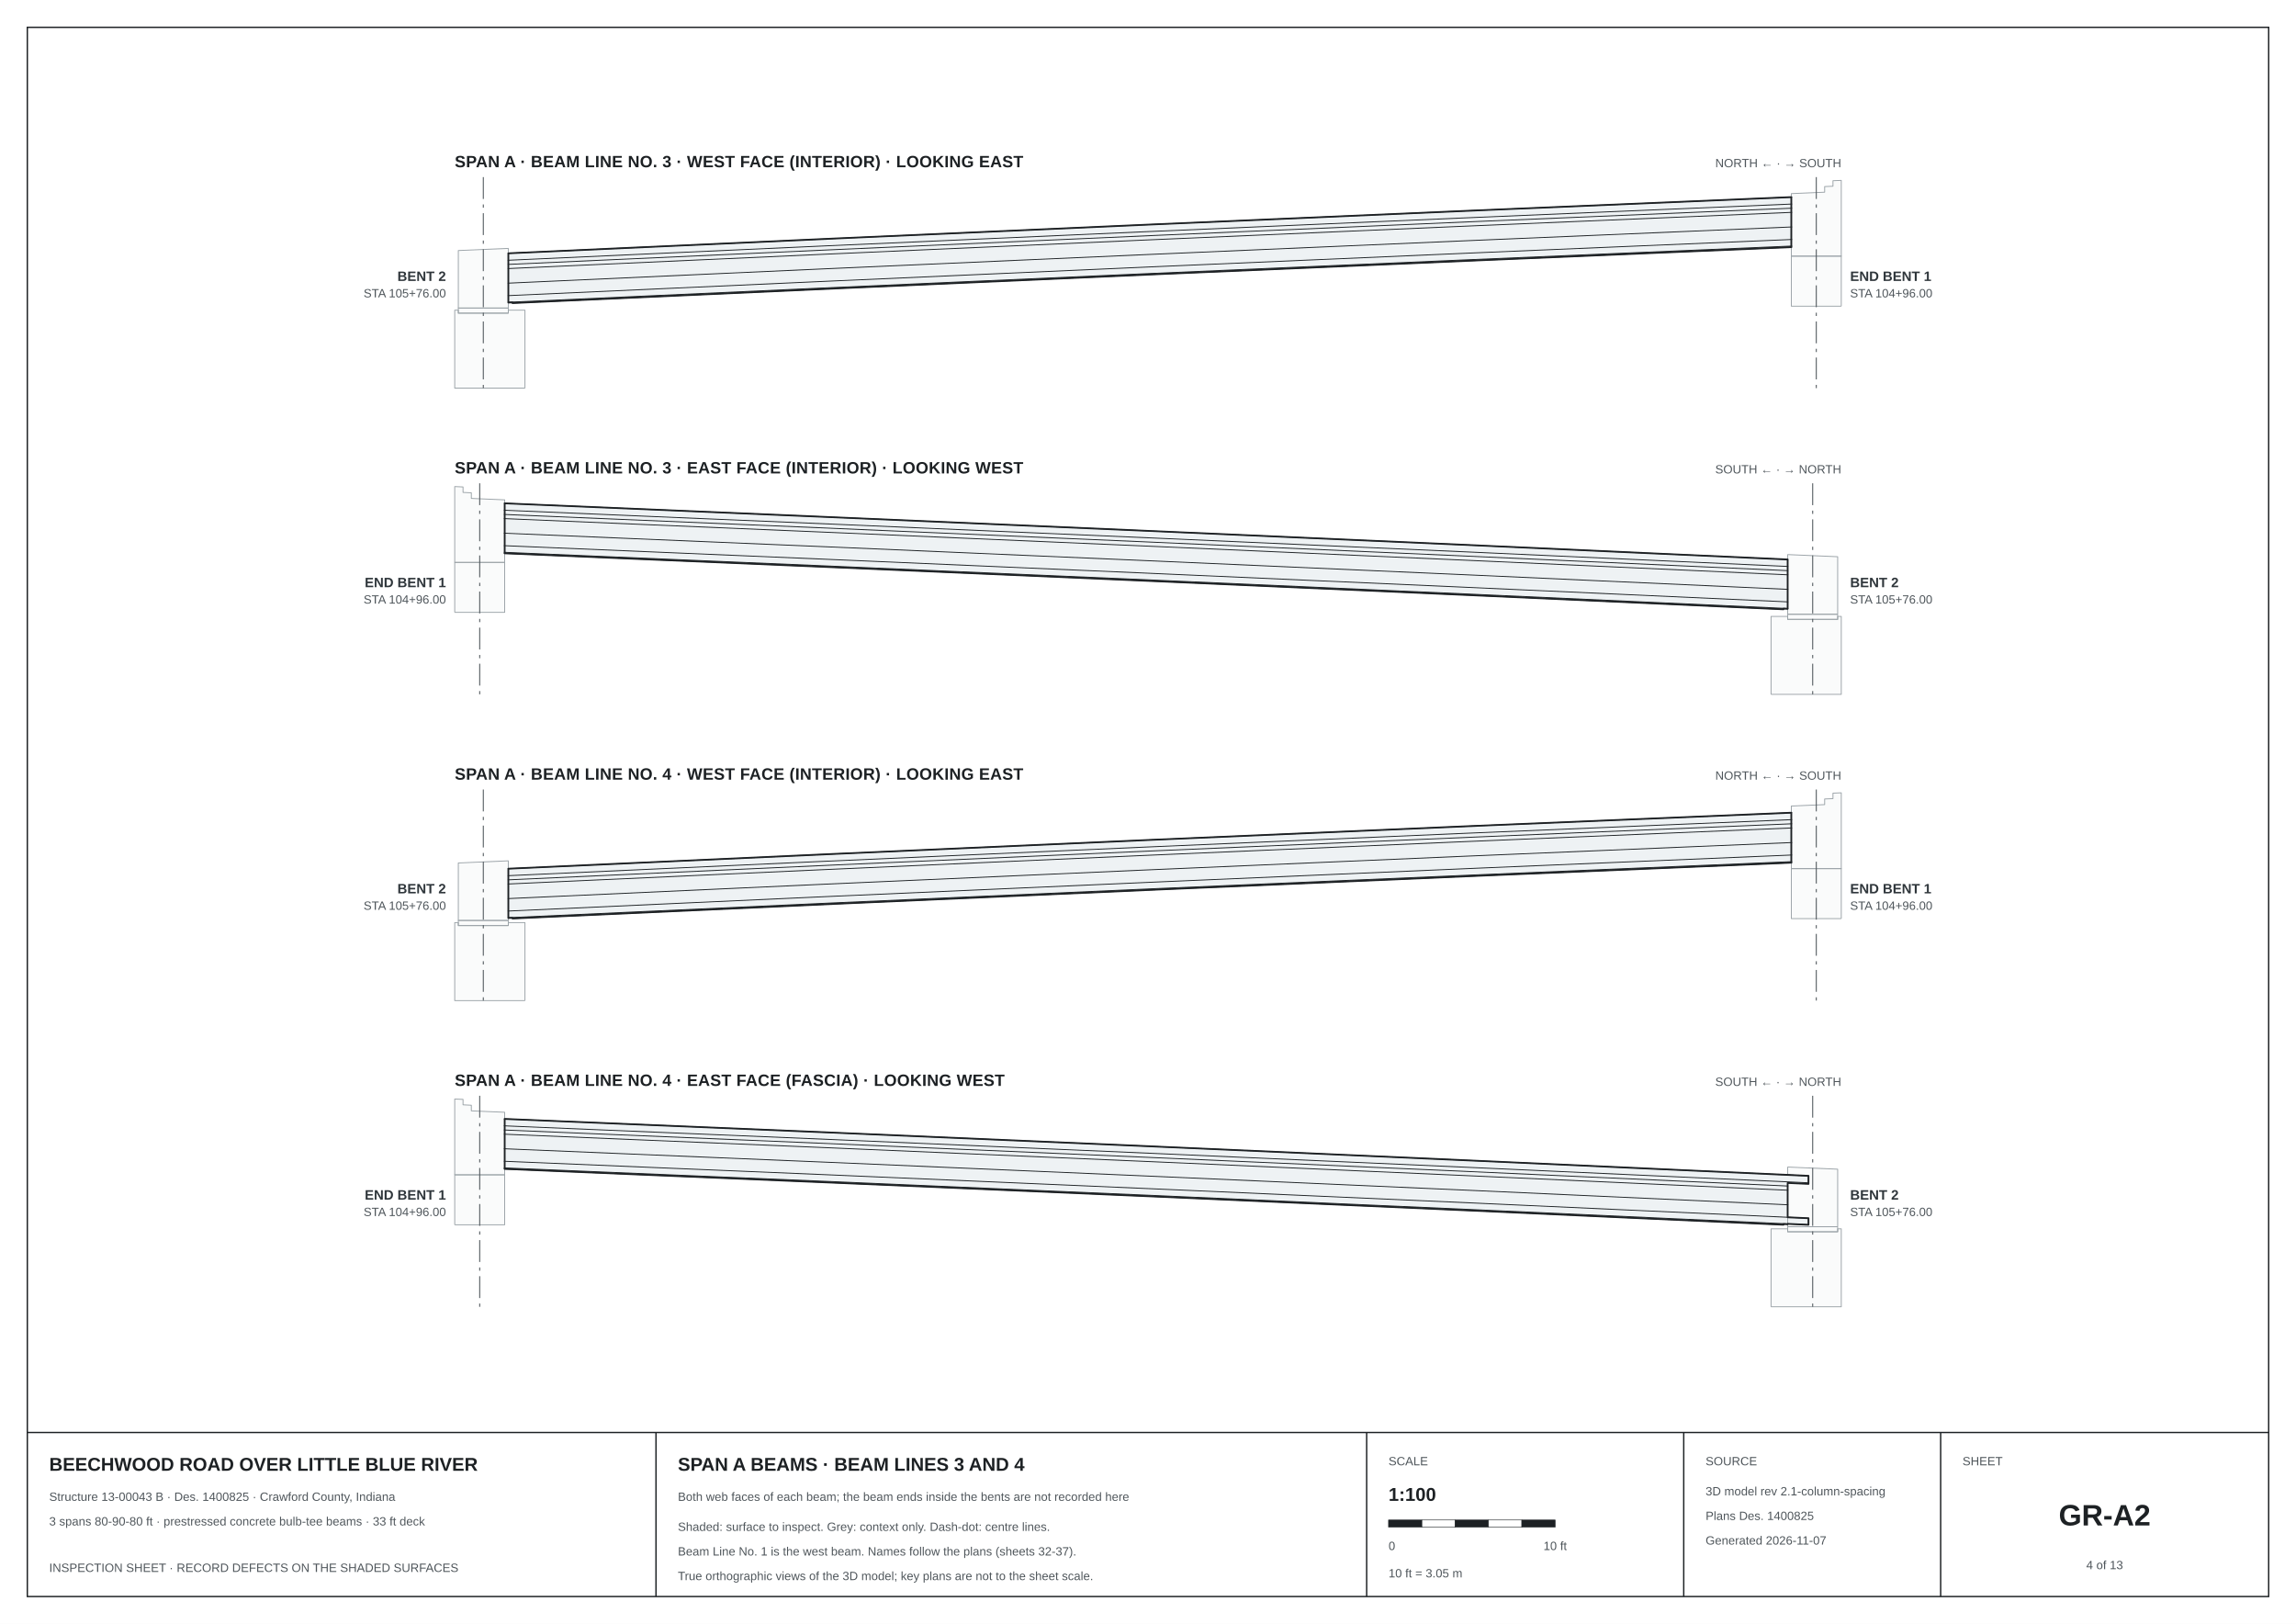
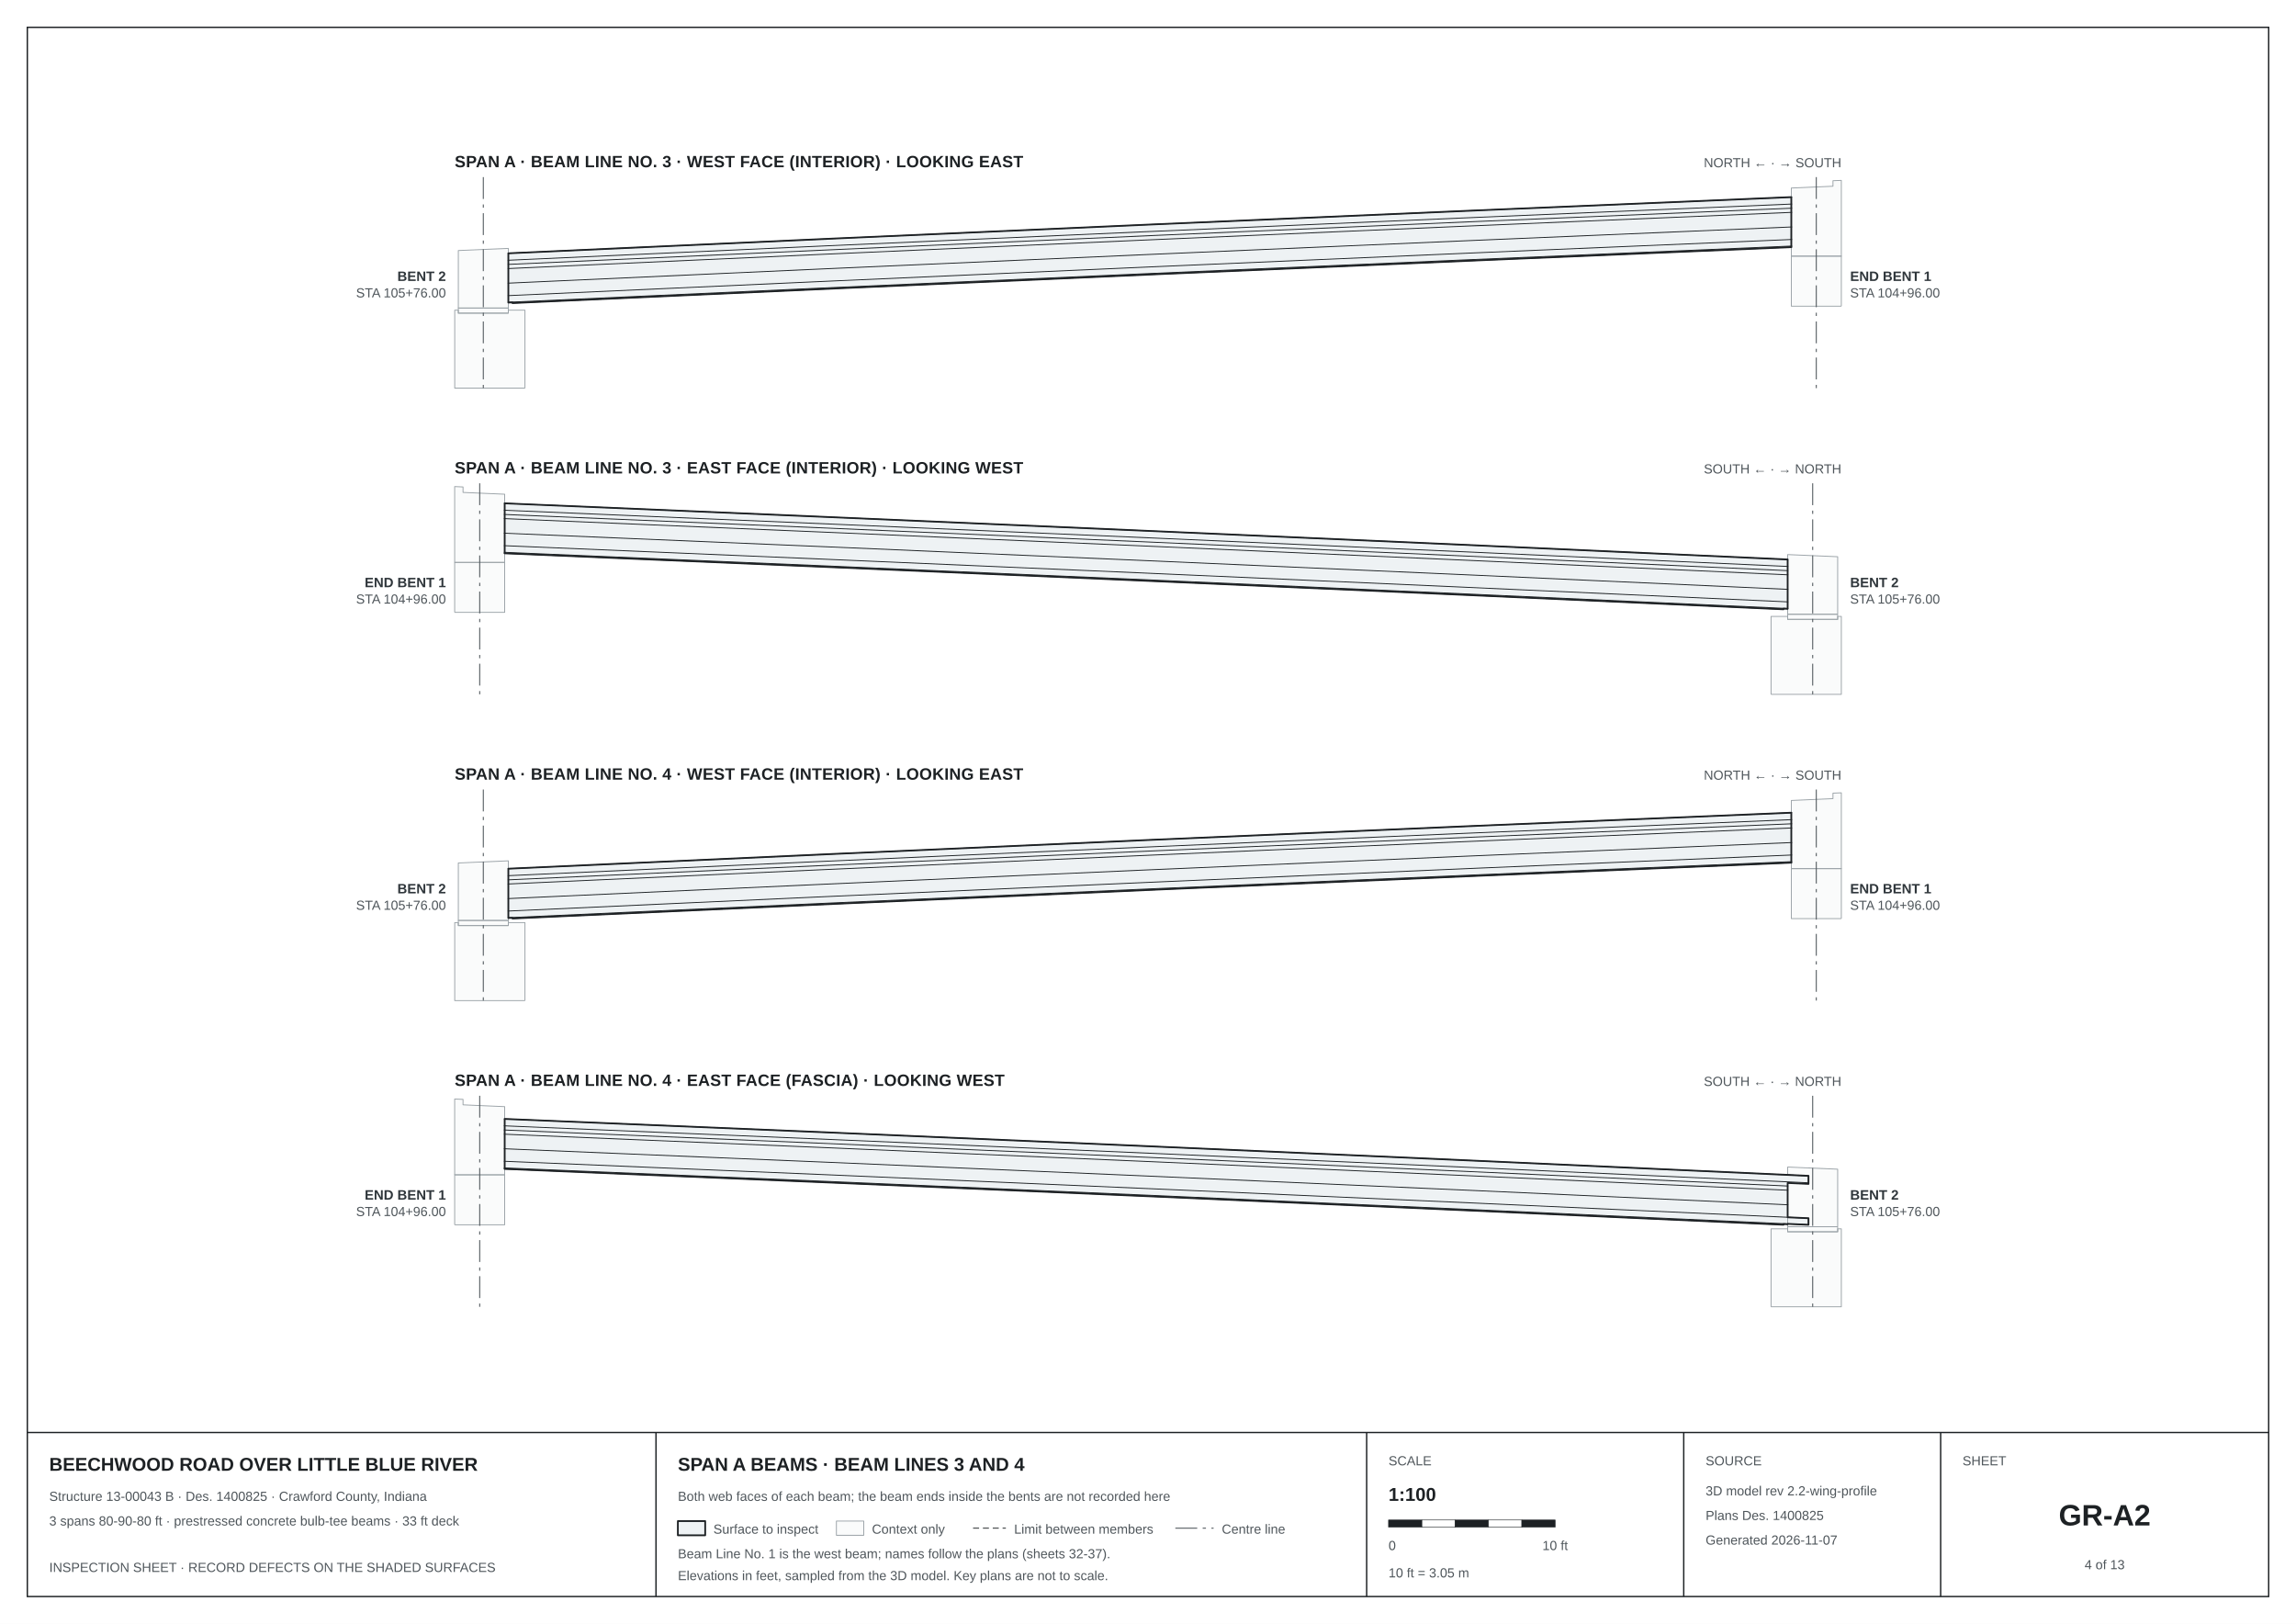
<svg xmlns="http://www.w3.org/2000/svg" viewBox="0 0 420 297" width="420mm" height="297mm">
-   <style>text{font-family:"IBM Plex Sans",Arial,Helvetica,sans-serif;fill:#1d2124}.t{font-size:2.6px}.s{font-size:2.2px;fill:#4f565b}.h{font-size:3px;font-weight:600;letter-spacing:.04px}.big{font-size:5.4px;font-weight:600}.mid{font-size:3.4px;font-weight:600}.lbl{font-size:2.5px;fill:#2f363b;font-weight:600}.ann{font-size:2.3px;fill:#1d2124}.o{fill:none;stroke:#1d2124;stroke-width:.32;stroke-linejoin:round;stroke-linecap:round}.e{fill:none;stroke:#1d2124;stroke-width:.16;stroke-linecap:round}.r{fill:none;stroke:#9aa2a7;stroke-width:.16;stroke-linejoin:round}.m{fill:#e3e7ea;stroke:#9aa2a7;stroke-width:.1}.f{fill:#eef2f4;stroke:none}.rf{fill:#fafbfb;stroke:none}.c{fill:none;stroke:#4f565b;stroke-width:.18;stroke-dasharray:4 1 .6 1}.ld{fill:none;stroke:#4f565b;stroke-width:.15}.ar{fill:#1d2124}.k{fill:none;stroke:#1d2124;stroke-width:.25}.thin{fill:none;stroke:#1d2124;stroke-width:.15}</style>
+   <style>text{font-family:"IBM Plex Sans",Arial,Helvetica,sans-serif;fill:#1d2124}.t{font-size:2.6px}.s{font-size:2.4px;fill:#4f565b}.h{font-size:3px;font-weight:600;letter-spacing:.04px}.big{font-size:5.4px;font-weight:600}.mid{font-size:3.4px;font-weight:600}.lbl{font-size:2.5px;fill:#2f363b;font-weight:600}.ann{font-size:2.5px;fill:#1d2124}.j{fill:none;stroke:#1d2124;stroke-width:.16;stroke-dasharray:1.1 .7}.o{fill:none;stroke:#1d2124;stroke-width:.32;stroke-linejoin:round;stroke-linecap:round}.e{fill:none;stroke:#1d2124;stroke-width:.16;stroke-linecap:round}.r{fill:none;stroke:#9aa2a7;stroke-width:.16;stroke-linejoin:round}.m{fill:#e3e7ea;stroke:#9aa2a7;stroke-width:.1}.f{fill:#eef2f4;stroke:none}.rf{fill:#fafbfb;stroke:none}.c{fill:none;stroke:#4f565b;stroke-width:.18;stroke-dasharray:4 1 .6 1}.ld{fill:none;stroke:#4f565b;stroke-width:.15}.ar{fill:#1d2124}.k{fill:none;stroke:#1d2124;stroke-width:.25}.thin{fill:none;stroke:#1d2124;stroke-width:.15}</style>
  <rect width="420" height="297" fill="#fff" />
  <rect x="5" y="5" width="410" height="287" class="k" />
-   <text x="83.18" y="30.59" class="h" text-anchor="start">SPAN A · BEAM LINE NO. 3 · WEST FACE (INTERIOR) · LOOKING EAST</text>
-   <text x="336.82" y="30.59" class="s" text-anchor="end">NORTH ← · → SOUTH</text>
+   <text x="83.17" y="30.59" class="h" text-anchor="start">SPAN A · BEAM LINE NO. 3 · WEST FACE (INTERIOR) · LOOKING EAST</text>
+   <text x="336.83" y="30.59" class="s" text-anchor="end">NORTH ← · → SOUTH</text>
  <g id="view-A-BL3-W">
-     <path class="rf" d="M327.68,46.85 336.82,46.85 336.82,32.99 335.30,33.05 335.30,34.06 333.78,34.12 333.78,35.15 327.68,35.41Z" />
-     <path class="rf" d="M336.82,56.00 336.82,46.85 327.68,46.85 327.68,56.00Z" />
-     <path class="rf" d="M92.98,56.34 92.98,45.43 83.84,45.82 83.84,56.34Z" />
+     <path class="rf" d="M327.68,46.85 336.83,46.85 336.83,32.99 335.30,33.05 335.30,34.06 327.68,34.39Z" />
+     <path class="rf" d="M336.83,56.00 336.83,46.85 327.68,46.85 327.68,56.00Z" />
+     <path class="rf" d="M92.99,56.34 92.99,45.43 83.84,45.82 83.84,56.34Z" />
    <path class="rf" d="M96.03,70.99 96.03,56.73 92.99,56.73 92.99,57.28 83.84,57.28 83.84,56.73 83.18,56.73 83.18,70.99Z" />
-     <path class="rf" d="M92.98,57.28 92.98,56.34 83.84,56.34 83.84,57.28Z" />
+     <path class="rf" d="M92.99,57.28 92.99,56.34 83.84,56.34 83.84,57.28Z" />
    <path class="f" d="M93.75,55.31 93.75,55.43 152.77,52.76 211.48,50.16 270.18,47.63 327.68,45.20 327.68,36.05 270.18,38.48 211.48,41.02 152.77,43.62 92.99,46.33 92.99,55.34Z" />
-     <path class="r" d="M327.68,46.85 336.82,46.85 336.82,32.99 335.30,33.05 335.30,34.06 333.78,34.12 333.78,35.15 327.68,35.41 327.68,46.85" />
-     <path class="r" d="M336.82,56.00 336.82,46.85 327.68,46.85 327.68,56.00 336.82,56.00" />
-     <path class="r" d="M92.98,56.34 92.98,45.43 83.84,45.82 83.84,56.34 92.98,56.34" />
+     <path class="r" d="M327.68,46.85 336.83,46.85 336.83,32.99 335.30,33.05 335.30,34.06 327.68,34.39 327.68,46.85" />
+     <path class="r" d="M336.83,56.00 336.83,46.85 327.68,46.85 327.68,56.00 336.83,56.00" />
+     <path class="r" d="M92.99,56.34 92.99,45.43 83.84,45.82 83.84,56.34 92.99,56.34" />
    <path class="r" d="M96.03,70.99 96.03,56.73 92.99,56.73 92.99,57.28 83.84,57.28 83.84,56.73 83.18,56.73 83.18,70.99 96.03,70.99" />
-     <path class="r" d="M92.98,57.28 92.98,56.34 83.84,56.34 83.84,57.28 92.98,57.28" />
+     <path class="r" d="M92.99,57.28 92.99,56.34 83.84,56.34 83.84,57.28 92.99,57.28" />
    <path class="o" d="M93.75,55.31 93.75,55.43 152.77,52.76 211.48,50.16 270.18,47.63 327.68,45.20 327.68,36.05 270.18,38.48 211.48,41.02 152.77,43.62 92.99,46.33 92.99,55.34 93.75,55.31" />
    <path class="e" d="M327.76,36.05 270.18,38.48 211.48,41.02 152.77,43.62 92.94,46.33M327.76,37.32 267.73,39.86 209.03,42.40 150.33,45.00 92.94,47.60M327.76,38.08 270.18,40.51 211.48,43.05 152.77,45.65 92.94,48.36M327.76,38.84 267.73,41.38 209.03,43.92 150.33,46.52 92.94,49.12M327.76,41.51 267.73,44.05 209.03,46.59 150.33,49.19 92.94,51.79M327.76,43.80 270.18,46.23 211.48,48.77 152.77,51.37 92.94,54.07M327.76,45.00 267.73,47.54 209.03,50.08 150.33,52.68 92.94,55.28M327.76,45.19 270.18,47.63 211.48,50.16 152.77,52.76 93.75,55.43 93.75,55.31 92.99,55.34" />
  </g>
  <path class="c" d="M332.25,32.39V71.79" />
  <text x="338.43" y="51.39" class="lbl" text-anchor="start">END BENT 1</text>
  <text x="338.43" y="54.39" class="s" text-anchor="start">STA 104+96.00</text>
  <path class="c" d="M88.41,32.39V71.79" />
-   <text x="81.58" y="51.39" class="lbl" text-anchor="end">BENT 2</text>
-   <text x="81.58" y="54.39" class="s" text-anchor="end">STA 105+76.00</text>
-   <text x="83.18" y="86.59" class="h" text-anchor="start">SPAN A · BEAM LINE NO. 3 · EAST FACE (INTERIOR) · LOOKING WEST</text>
-   <text x="336.82" y="86.59" class="s" text-anchor="end">SOUTH ← · → NORTH</text>
+   <text x="81.57" y="51.39" class="lbl" text-anchor="end">BENT 2</text>
+   <text x="81.57" y="54.39" class="s" text-anchor="end">STA 105+76.00</text>
+   <text x="83.17" y="86.59" class="h" text-anchor="start">SPAN A · BEAM LINE NO. 3 · EAST FACE (INTERIOR) · LOOKING WEST</text>
+   <text x="336.83" y="86.59" class="s" text-anchor="end">SOUTH ← · → NORTH</text>
  <g id="view-A-BL3-E">
-     <path class="rf" d="M83.18,102.86 92.32,102.86 92.32,91.42 86.22,91.16 86.22,90.13 84.70,90.06 84.70,89.06 83.18,88.99Z" />
-     <path class="rf" d="M83.18,112.00 92.32,112.00 92.32,102.86 83.18,102.86Z" />
-     <path class="rf" d="M336.16,112.35 336.16,101.82 327.02,101.43 327.02,112.35Z" />
-     <path class="rf" d="M323.97,127.00 336.82,127.00 336.82,112.74 336.16,112.74 336.16,113.28 327.01,113.28 327.01,112.74 323.97,112.74Z" />
-     <path class="rf" d="M336.16,112.35 327.02,112.35 327.02,113.28 336.16,113.28Z" />
+     <path class="rf" d="M83.17,102.86 92.32,102.86 92.32,90.39 84.70,90.06 84.70,89.06 83.17,88.99Z" />
+     <path class="rf" d="M83.17,112.00 92.32,112.00 92.32,102.86 83.17,102.86Z" />
+     <path class="rf" d="M336.16,112.35 336.16,101.82 327.01,101.43 327.01,112.35Z" />
+     <path class="rf" d="M323.97,127.00 336.83,127.00 336.83,112.74 336.16,112.74 336.16,113.28 327.01,113.28 327.01,112.74 323.97,112.74Z" />
+     <path class="rf" d="M336.16,112.35 327.01,112.35 327.01,113.28 336.16,113.28Z" />
    <path class="f" d="M92.32,101.20 152.27,103.74 210.97,106.28 269.67,108.88 326.25,111.44 326.25,111.31 327.01,111.35 327.01,102.33 267.23,99.62 208.52,97.03 149.82,94.49 92.32,92.06Z" />
-     <path class="r" d="M83.18,102.86 92.32,102.86 92.32,91.42 86.22,91.16 86.22,90.13 84.70,90.06 84.70,89.06 83.18,88.99 83.18,102.86" />
-     <path class="r" d="M83.18,112.00 92.32,112.00 92.32,102.86 83.18,102.86 83.18,112.00" />
-     <path class="r" d="M336.16,112.35 336.16,101.82 327.02,101.43 327.02,112.35 336.16,112.35" />
-     <path class="r" d="M323.97,127.00 336.82,127.00 336.82,112.74 336.16,112.74 336.16,113.28 327.01,113.28 327.01,112.74 323.97,112.74 323.97,127.00" />
-     <path class="r" d="M336.16,112.35 327.02,112.35 327.02,113.28 336.16,113.28 336.16,112.35" />
+     <path class="r" d="M83.17,102.86 92.32,102.86 92.32,90.39 84.70,90.06 84.70,89.06 83.17,88.99 83.17,102.86" />
+     <path class="r" d="M83.17,112.00 92.32,112.00 92.32,102.86 83.17,102.86 83.17,112.00" />
+     <path class="r" d="M336.16,112.35 336.16,101.82 327.01,101.43 327.01,112.35 336.16,112.35" />
+     <path class="r" d="M323.97,127.00 336.83,127.00 336.83,112.74 336.16,112.74 336.16,113.28 327.01,113.28 327.01,112.74 323.97,112.74 323.97,127.00" />
+     <path class="r" d="M336.16,112.35 327.01,112.35 327.01,113.28 336.16,113.28 336.16,112.35" />
    <path class="o" d="M93.56,101.25 152.27,103.74 210.97,106.28 269.67,108.88 326.25,111.44 326.25,111.31 327.01,111.35 327.01,102.33 267.23,99.62 208.52,97.03 149.82,94.49 92.32,92.06 92.32,101.20 93.56,101.25" />
    <path class="e" d="M92.24,92.05 149.82,94.49 208.52,97.03 267.23,99.62 327.06,102.33M92.24,93.32 152.27,95.86 210.97,98.40 269.67,101.00 327.06,103.60M92.24,94.09 149.82,96.52 208.52,99.06 267.23,101.66 327.06,104.37M92.24,94.85 152.27,97.39 210.97,99.93 269.67,102.53 327.06,105.13M92.24,97.52 152.27,100.05 210.97,102.59 269.67,105.19 327.06,107.79M92.24,99.80 149.82,102.23 208.52,104.77 267.23,107.37 327.06,110.08M92.24,101.01 152.27,103.55 210.97,106.09 269.67,108.69 327.06,111.29M92.24,101.20 149.82,103.63 208.52,106.17 267.23,108.77 326.25,111.44 326.25,111.31 327.01,111.35" />
  </g>
  <path class="c" d="M87.75,88.39V127.80" />
-   <text x="81.58" y="107.40" class="lbl" text-anchor="end">END BENT 1</text>
-   <text x="81.58" y="110.40" class="s" text-anchor="end">STA 104+96.00</text>
+   <text x="81.57" y="107.40" class="lbl" text-anchor="end">END BENT 1</text>
+   <text x="81.57" y="110.40" class="s" text-anchor="end">STA 104+96.00</text>
  <path class="c" d="M331.59,88.39V127.80" />
  <text x="338.43" y="107.40" class="lbl" text-anchor="start">BENT 2</text>
  <text x="338.43" y="110.40" class="s" text-anchor="start">STA 105+76.00</text>
-   <text x="83.18" y="142.60" class="h" text-anchor="start">SPAN A · BEAM LINE NO. 4 · WEST FACE (INTERIOR) · LOOKING EAST</text>
-   <text x="336.82" y="142.60" class="s" text-anchor="end">NORTH ← · → SOUTH</text>
+   <text x="83.17" y="142.60" class="h" text-anchor="start">SPAN A · BEAM LINE NO. 4 · WEST FACE (INTERIOR) · LOOKING EAST</text>
+   <text x="336.83" y="142.60" class="s" text-anchor="end">NORTH ← · → SOUTH</text>
  <g id="view-A-BL4-W">
-     <path class="rf" d="M327.68,158.87 336.82,158.87 336.82,145.00 335.30,145.06 335.30,146.07 333.78,146.13 333.78,147.16 327.68,147.42Z" />
-     <path class="rf" d="M336.82,168.01 336.82,158.87 327.68,158.87 327.68,168.01Z" />
-     <path class="rf" d="M92.98,168.35 92.98,157.44 83.84,157.83 83.84,168.35Z" />
+     <path class="rf" d="M327.68,158.87 336.83,158.87 336.83,145.00 335.30,145.06 335.30,146.07 327.68,146.40Z" />
+     <path class="rf" d="M336.83,168.01 336.83,158.87 327.68,158.87 327.68,168.01Z" />
+     <path class="rf" d="M92.99,168.35 92.99,157.44 83.84,157.83 83.84,168.35Z" />
    <path class="rf" d="M96.03,183.01 96.03,168.74 92.99,168.74 92.99,169.29 83.84,169.29 83.84,168.74 83.18,168.74 83.18,183.01Z" />
-     <path class="rf" d="M92.98,169.29 92.98,168.35 83.84,168.35 83.84,169.29Z" />
+     <path class="rf" d="M92.99,169.29 92.99,168.35 83.84,168.35 83.84,169.29Z" />
    <path class="f" d="M93.75,167.87 93.75,167.99 152.77,165.31 211.48,162.71 270.18,160.19 327.68,157.78 327.68,148.64 270.18,151.04 211.48,153.57 152.77,156.17 92.99,158.88 92.99,167.90Z" />
-     <path class="r" d="M327.68,158.87 336.82,158.87 336.82,145.00 335.30,145.06 335.30,146.07 333.78,146.13 333.78,147.16 327.68,147.42 327.68,158.87" />
-     <path class="r" d="M336.82,168.01 336.82,158.87 327.68,158.87 327.68,168.01 336.82,168.01" />
-     <path class="r" d="M92.98,168.35 92.98,157.44 83.84,157.83 83.84,168.35 92.98,168.35" />
+     <path class="r" d="M327.68,158.87 336.83,158.87 336.83,145.00 335.30,145.06 335.30,146.07 327.68,146.40 327.68,158.87" />
+     <path class="r" d="M336.83,168.01 336.83,158.87 327.68,158.87 327.68,168.01 336.83,168.01" />
+     <path class="r" d="M92.99,168.35 92.99,157.44 83.84,157.83 83.84,168.35 92.99,168.35" />
    <path class="r" d="M96.03,183.01 96.03,168.74 92.99,168.74 92.99,169.29 83.84,169.29 83.84,168.74 83.18,168.74 83.18,183.01 96.03,183.01" />
-     <path class="r" d="M92.98,169.29 92.98,168.35 83.84,168.35 83.84,169.29 92.98,169.29" />
+     <path class="r" d="M92.99,169.29 92.99,168.35 83.84,168.35 83.84,169.29 92.99,169.29" />
    <path class="o" d="M93.75,167.87 93.75,167.99 152.77,165.31 211.48,162.71 270.18,160.19 327.68,157.78 327.68,148.64 270.18,151.04 211.48,153.57 152.77,156.17 92.99,158.88 92.99,167.90 93.75,167.87" />
    <path class="e" d="M327.76,148.64 270.18,151.04 211.48,153.57 152.77,156.17 92.94,158.89M327.76,149.91 267.73,152.42 209.03,154.95 150.33,157.55 92.94,160.16M327.76,150.67 270.18,153.08 211.48,155.60 152.77,158.20 92.94,160.92M327.76,151.43 267.73,153.94 209.03,156.47 150.33,159.07 92.94,161.68M327.76,154.10 267.73,156.61 209.03,159.14 150.33,161.74 92.94,164.35M327.76,156.38 270.18,158.79 211.48,161.32 152.77,163.91 92.94,166.63M327.76,157.59 270.18,160.00 211.48,162.52 152.77,165.12 92.94,167.84M327.76,157.78 270.18,160.19 211.48,162.71 152.77,165.31 93.75,167.99 93.75,167.87 92.99,167.90" />
  </g>
  <path class="c" d="M332.25,144.40V183.81" />
  <text x="338.43" y="163.40" class="lbl" text-anchor="start">END BENT 1</text>
  <text x="338.43" y="166.40" class="s" text-anchor="start">STA 104+96.00</text>
  <path class="c" d="M88.41,144.40V183.81" />
-   <text x="81.58" y="163.40" class="lbl" text-anchor="end">BENT 2</text>
-   <text x="81.58" y="166.40" class="s" text-anchor="end">STA 105+76.00</text>
-   <text x="83.18" y="198.61" class="h" text-anchor="start">SPAN A · BEAM LINE NO. 4 · EAST FACE (FASCIA) · LOOKING WEST</text>
-   <text x="336.82" y="198.61" class="s" text-anchor="end">SOUTH ← · → NORTH</text>
+   <text x="81.57" y="163.40" class="lbl" text-anchor="end">BENT 2</text>
+   <text x="81.57" y="166.40" class="s" text-anchor="end">STA 105+76.00</text>
+   <text x="83.17" y="198.61" class="h" text-anchor="start">SPAN A · BEAM LINE NO. 4 · EAST FACE (FASCIA) · LOOKING WEST</text>
+   <text x="336.83" y="198.61" class="s" text-anchor="end">SOUTH ← · → NORTH</text>
  <g id="view-A-BL4-E">
-     <path class="rf" d="M83.18,214.87 92.32,214.87 92.32,203.43 86.22,203.17 86.22,202.14 84.70,202.07 84.70,201.07 83.18,201.01Z" />
-     <path class="rf" d="M83.18,224.01 92.32,224.01 92.32,214.87 83.18,214.87Z" />
-     <path class="rf" d="M336.16,224.36 336.16,213.84 327.02,213.45 327.02,214.89 330.83,215.06 330.83,216.53 327.02,216.36 327.02,224.36Z" />
-     <path class="rf" d="M323.97,239.01 336.82,239.01 336.82,224.75 336.16,224.75 336.16,225.29 327.01,225.29 327.01,224.75 323.97,224.75Z" />
-     <path class="rf" d="M336.16,224.36 327.02,224.36 327.02,225.29 336.16,225.29Z" />
+     <path class="rf" d="M83.17,214.87 92.32,214.87 92.32,202.40 84.70,202.07 84.70,201.07 83.17,201.01Z" />
+     <path class="rf" d="M83.17,224.01 92.32,224.01 92.32,214.87 83.17,214.87Z" />
+     <path class="rf" d="M336.16,224.36 336.16,213.84 327.01,213.45 327.01,214.89 330.82,215.06 330.82,216.53 327.01,216.36 327.01,224.36Z" />
+     <path class="rf" d="M323.97,239.01 336.83,239.01 336.83,224.75 336.16,224.75 336.16,225.29 327.01,225.29 327.01,224.75 323.97,224.75Z" />
+     <path class="rf" d="M336.16,224.36 327.01,224.36 327.01,225.29 336.16,225.29Z" />
    <path class="f" d="M92.32,213.79 152.27,216.30 210.97,218.83 269.67,221.43 326.25,224.00 326.25,223.87 327.01,223.91 327.01,223.84 330.82,224.01 330.82,222.81 327.01,222.64 327.01,216.36 330.82,216.53 330.82,215.06 269.67,212.28 210.97,209.68 152.27,207.15 92.32,204.65Z" />
-     <path class="r" d="M83.18,214.87 92.32,214.87 92.32,203.43 86.22,203.17 86.22,202.14 84.70,202.07 84.70,201.07 83.18,201.01 83.18,214.87" />
-     <path class="r" d="M83.18,224.01 92.32,224.01 92.32,214.87 83.18,214.87 83.18,224.01" />
-     <path class="r" d="M336.16,224.36 336.16,213.84 327.02,213.45 327.02,214.89 330.83,215.06 330.83,216.53 327.02,216.36 327.02,224.36 336.16,224.36" />
-     <path class="r" d="M323.97,239.01 336.82,239.01 336.82,224.75 336.16,224.75 336.16,225.29 327.01,225.29 327.01,224.75 323.97,224.75 323.97,239.01" />
-     <path class="r" d="M336.16,224.36 327.02,224.36 327.02,225.29 336.16,225.29 336.16,224.36" />
+     <path class="r" d="M83.17,214.87 92.32,214.87 92.32,202.40 84.70,202.07 84.70,201.07 83.17,201.01 83.17,214.87" />
+     <path class="r" d="M83.17,224.01 92.32,224.01 92.32,214.87 83.17,214.87 83.17,224.01" />
+     <path class="r" d="M336.16,224.36 336.16,213.84 327.01,213.45 327.01,214.89 330.82,215.06 330.82,216.53 327.01,216.36 327.01,224.36 336.16,224.36" />
+     <path class="r" d="M323.97,239.01 336.83,239.01 336.83,224.75 336.16,224.75 336.16,225.29 327.01,225.29 327.01,224.75 323.97,224.75 323.97,239.01" />
+     <path class="r" d="M336.16,224.36 327.01,224.36 327.01,225.29 336.16,225.29 336.16,224.36" />
    <path class="o" d="M93.56,213.84 152.27,216.30 210.97,218.83 269.67,221.43 326.25,224.00 326.25,223.87 327.01,223.91 327.01,223.84 330.82,224.01 330.82,222.81 327.01,222.64 327.01,216.36 330.82,216.53 330.82,215.06 269.67,212.28 210.97,209.68 152.27,207.15 92.32,204.65 92.32,213.79 93.56,213.84" />
    <path class="e" d="M92.24,204.64 152.27,207.15 210.97,209.68 269.67,212.28 330.83,215.06 330.83,216.33M92.24,205.91 152.27,208.42 210.97,210.95 269.67,213.55 330.83,216.33M92.24,206.67 149.82,209.08 208.52,211.61 267.23,214.20 327.06,216.92M92.24,207.44 152.27,209.95 210.97,212.48 269.67,215.08 327.06,217.69M92.24,210.10 152.27,212.61 210.97,215.14 269.67,217.74 327.06,220.35M92.24,213.60 152.27,216.11 210.97,218.64 269.67,221.24 330.83,224.01 330.83,222.81 269.67,220.03 210.97,217.43 152.27,214.90 92.24,212.39M92.24,213.79 149.82,216.19 208.52,218.72 267.23,221.32 326.25,224.00 326.25,223.87 327.01,223.91M330.83,216.33 330.83,216.52" />
  </g>
  <path class="c" d="M87.75,200.41V239.81" />
-   <text x="81.58" y="219.41" class="lbl" text-anchor="end">END BENT 1</text>
-   <text x="81.58" y="222.41" class="s" text-anchor="end">STA 104+96.00</text>
+   <text x="81.57" y="219.41" class="lbl" text-anchor="end">END BENT 1</text>
+   <text x="81.57" y="222.41" class="s" text-anchor="end">STA 104+96.00</text>
  <path class="c" d="M331.59,200.41V239.81" />
  <text x="338.43" y="219.41" class="lbl" text-anchor="start">BENT 2</text>
  <text x="338.43" y="222.41" class="s" text-anchor="start">STA 105+76.00</text>
  <path class="k" d="M5,262.0H415M120,262.0V292M250,262.0V292M308,262.0V292M355,262.0V292" />
  <text x="9.00" y="269.00" class="mid" text-anchor="start">BEECHWOOD ROAD OVER LITTLE BLUE RIVER</text>
  <text x="9.00" y="274.50" class="s" text-anchor="start">Structure 13-00043 B · Des. 1400825 · Crawford County, Indiana</text>
  <text x="9.00" y="279.00" class="s" text-anchor="start">3 spans 80-90-80 ft · prestressed concrete bulb-tee beams · 33 ft deck</text>
  <text x="9.00" y="287.50" class="s" text-anchor="start">INSPECTION SHEET · RECORD DEFECTS ON THE SHADED SURFACES</text>
  <text x="124.00" y="269.00" class="mid" text-anchor="start">SPAN A BEAMS · BEAM LINES 3 AND 4</text>
  <text x="124.00" y="274.50" class="s" text-anchor="start">Both web faces of each beam; the beam ends inside the bents are not recorded here</text>
-   <text x="124.00" y="280.00" class="s" text-anchor="start">Shaded: surface to inspect. Grey: context only. Dash-dot: centre lines.</text>
-   <text x="124.00" y="284.50" class="s" text-anchor="start">Beam Line No. 1 is the west beam. Names follow the plans (sheets 32-37).</text>
-   <text x="124.00" y="289.00" class="s" text-anchor="start">True orthographic views of the 3D model; key plans are not to the sheet scale.</text>
+   <rect x="124" y="278.2" width="5" height="2.6" class="f" />
+   <rect x="124" y="278.2" width="5" height="2.6" class="o" />
+   <text x="130.50" y="280.50" class="s" text-anchor="start">Surface to inspect</text>
+   <rect x="153" y="278.2" width="5" height="2.6" class="rf" />
+   <rect x="153" y="278.2" width="5" height="2.6" class="r" />
+   <text x="159.50" y="280.50" class="s" text-anchor="start">Context only</text>
+   <path class="j" d="M178,279.5h6" />
+   <text x="185.50" y="280.50" class="s" text-anchor="start">Limit between members</text>
+   <path class="c" d="M215,279.5h7" />
+   <text x="223.50" y="280.50" class="s" text-anchor="start">Centre line</text>
+   <text x="124.00" y="285.00" class="s" text-anchor="start">Beam Line No. 1 is the west beam; names follow the plans (sheets 32-37).</text>
+   <text x="124.00" y="289.00" class="s" text-anchor="start">Elevations in feet, sampled from the 3D model. Key plans are not to scale.</text>
  <text x="254.00" y="268.00" class="s" text-anchor="start">SCALE</text>
  <text x="254.00" y="274.50" class="mid" text-anchor="start">1:100</text>
  <rect x="254.00" y="278.0" width="6.10" height="1.3" fill="#1d2124" stroke="#1d2124" stroke-width=".1" />
  <rect x="260.10" y="278.0" width="6.10" height="1.3" fill="#fff" stroke="#1d2124" stroke-width=".1" />
  <rect x="266.19" y="278.0" width="6.10" height="1.3" fill="#1d2124" stroke="#1d2124" stroke-width=".1" />
  <rect x="272.29" y="278.0" width="6.10" height="1.3" fill="#fff" stroke="#1d2124" stroke-width=".1" />
  <rect x="278.38" y="278.0" width="6.10" height="1.3" fill="#1d2124" stroke="#1d2124" stroke-width=".1" />
  <text x="254.00" y="283.50" class="s" text-anchor="start">0</text>
  <text x="284.48" y="283.50" class="s" text-anchor="middle">10 ft</text>
  <text x="254.00" y="288.50" class="s" text-anchor="start">10 ft = 3.05 m</text>
  <text x="312.00" y="268.00" class="s" text-anchor="start">SOURCE</text>
-   <text x="312.00" y="273.50" class="s" text-anchor="start">3D model rev 2.1-column-spacing</text>
+   <text x="312.00" y="273.50" class="s" text-anchor="start">3D model rev 2.2-wing-profile</text>
  <text x="312.00" y="278.00" class="s" text-anchor="start">Plans Des. 1400825</text>
  <text x="312.00" y="282.50" class="s" text-anchor="start">Generated 2026-11-07</text>
  <text x="359.00" y="268.00" class="s" text-anchor="start">SHEET</text>
  <text x="385.00" y="279.00" class="big" text-anchor="middle">GR-A2</text>
  <text x="385.00" y="287.00" class="s" text-anchor="middle">4 of 13</text>
</svg>
